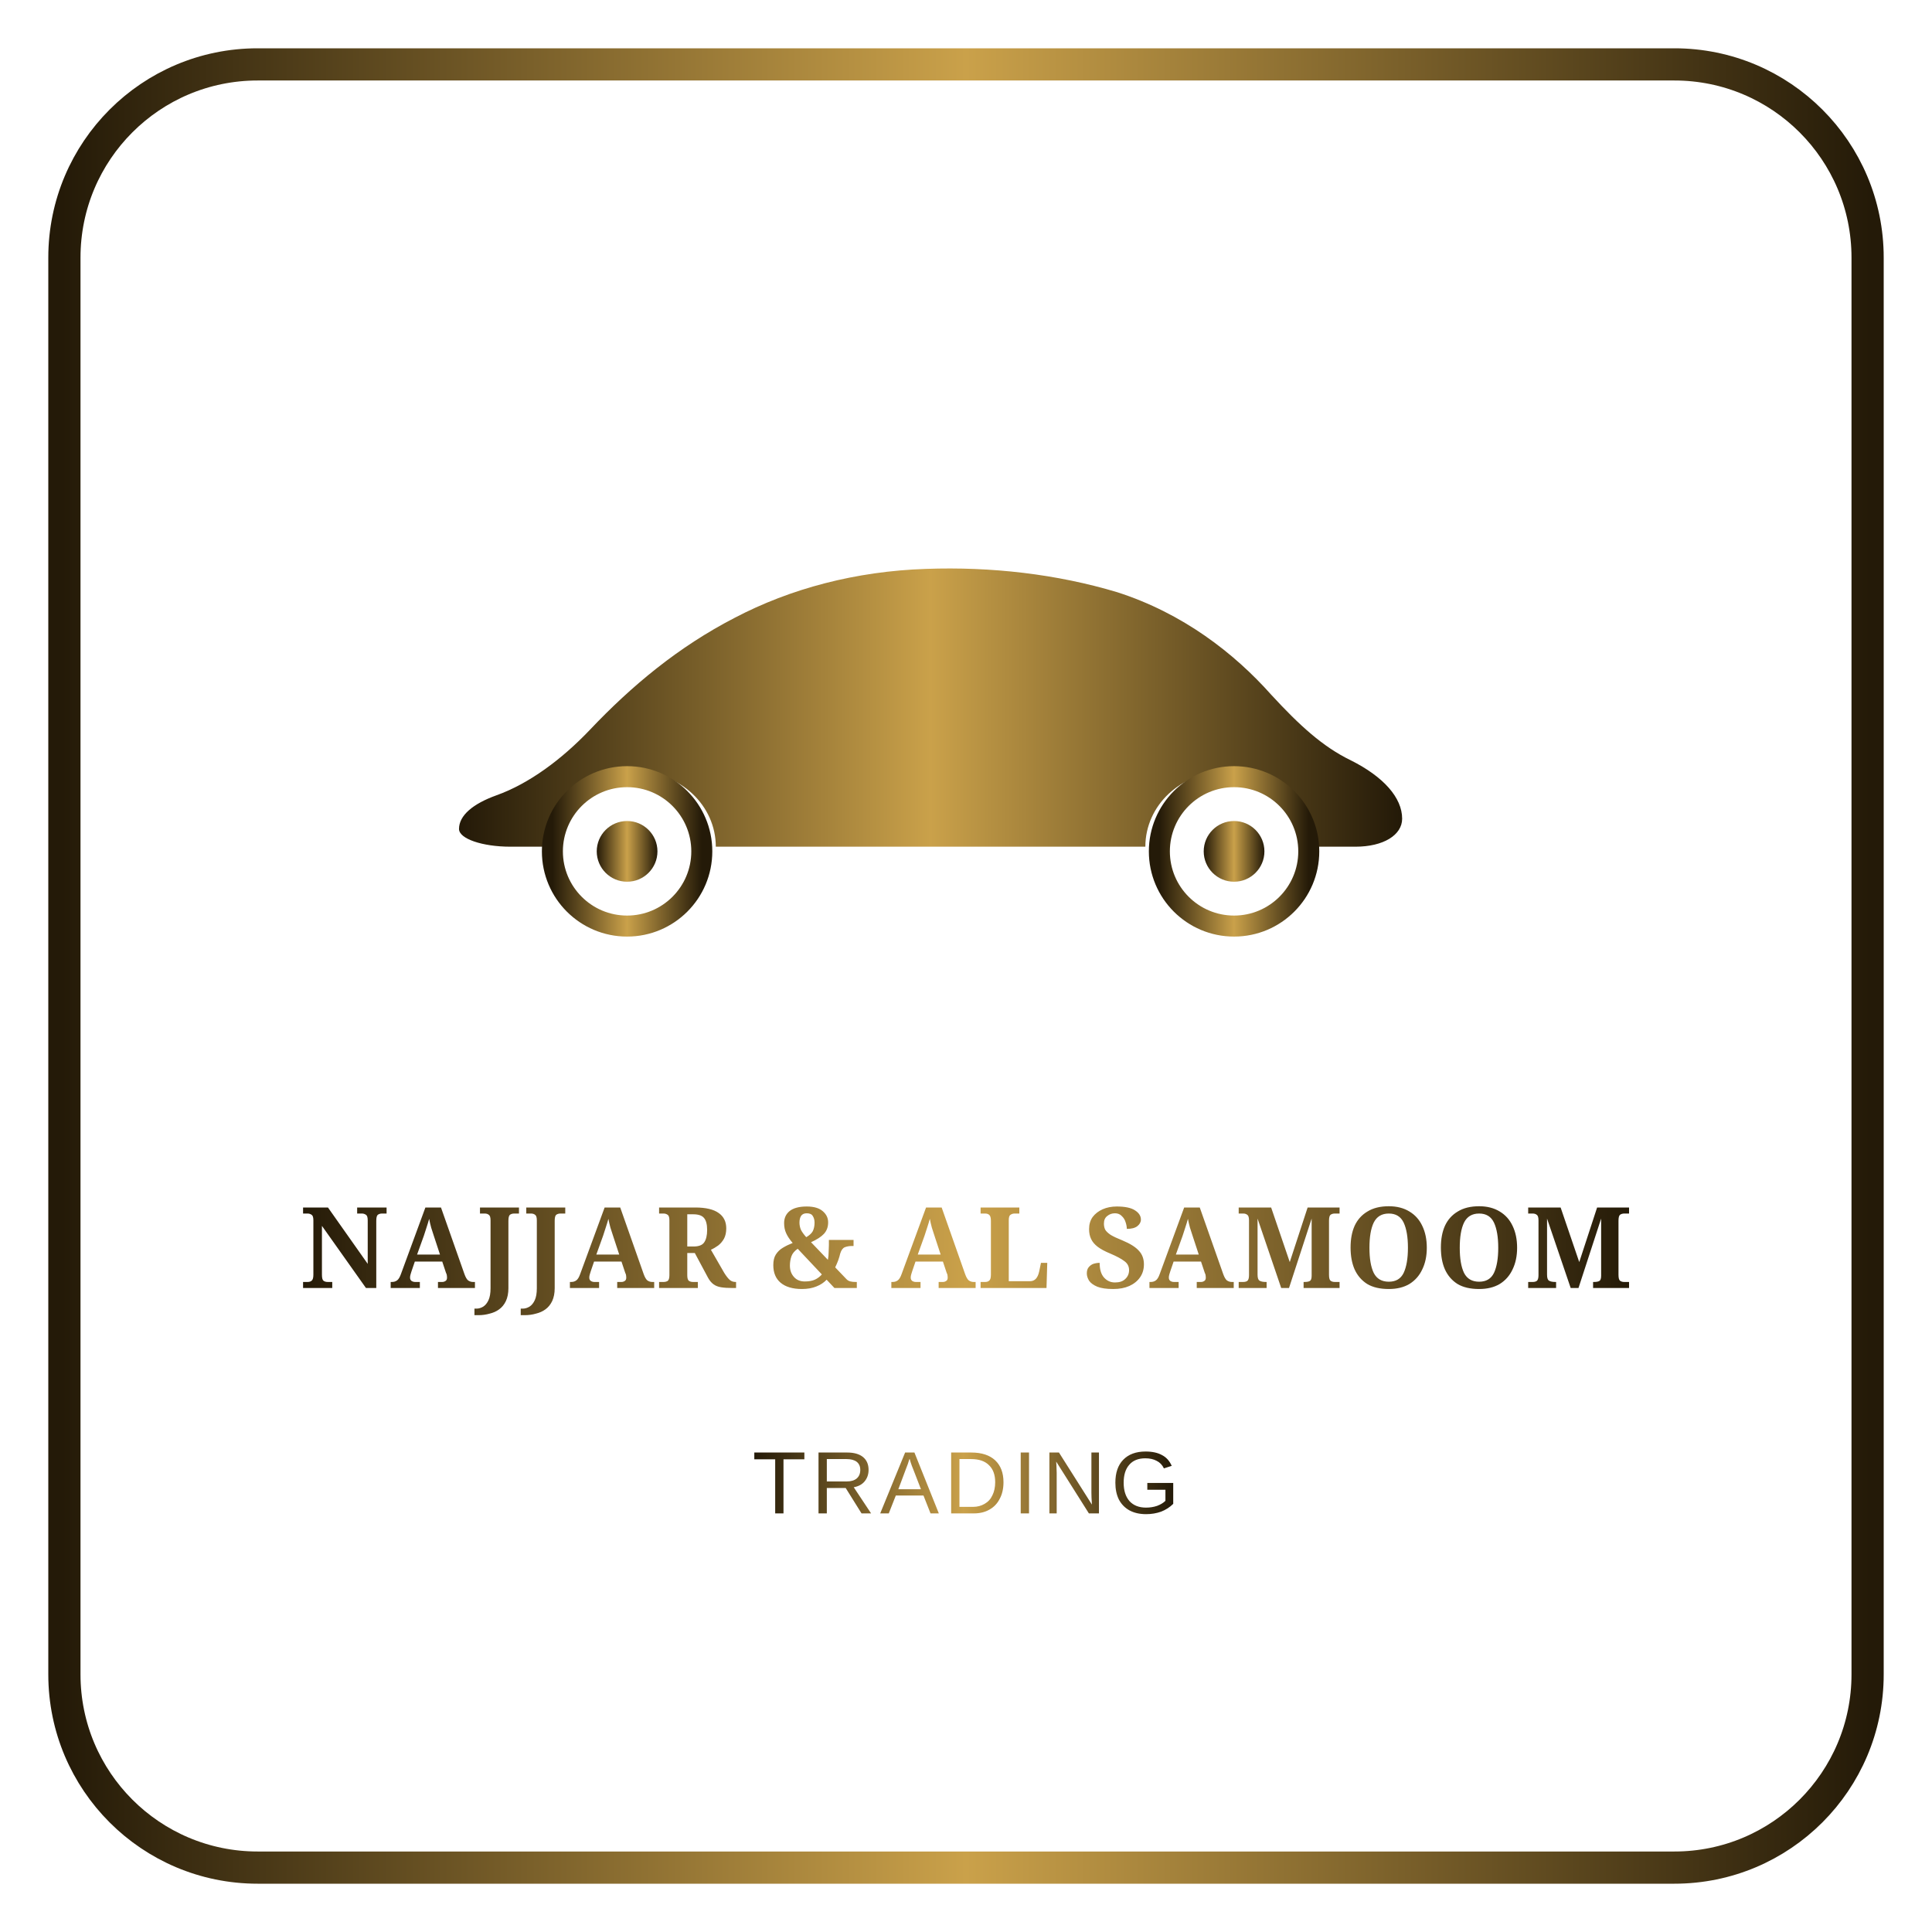
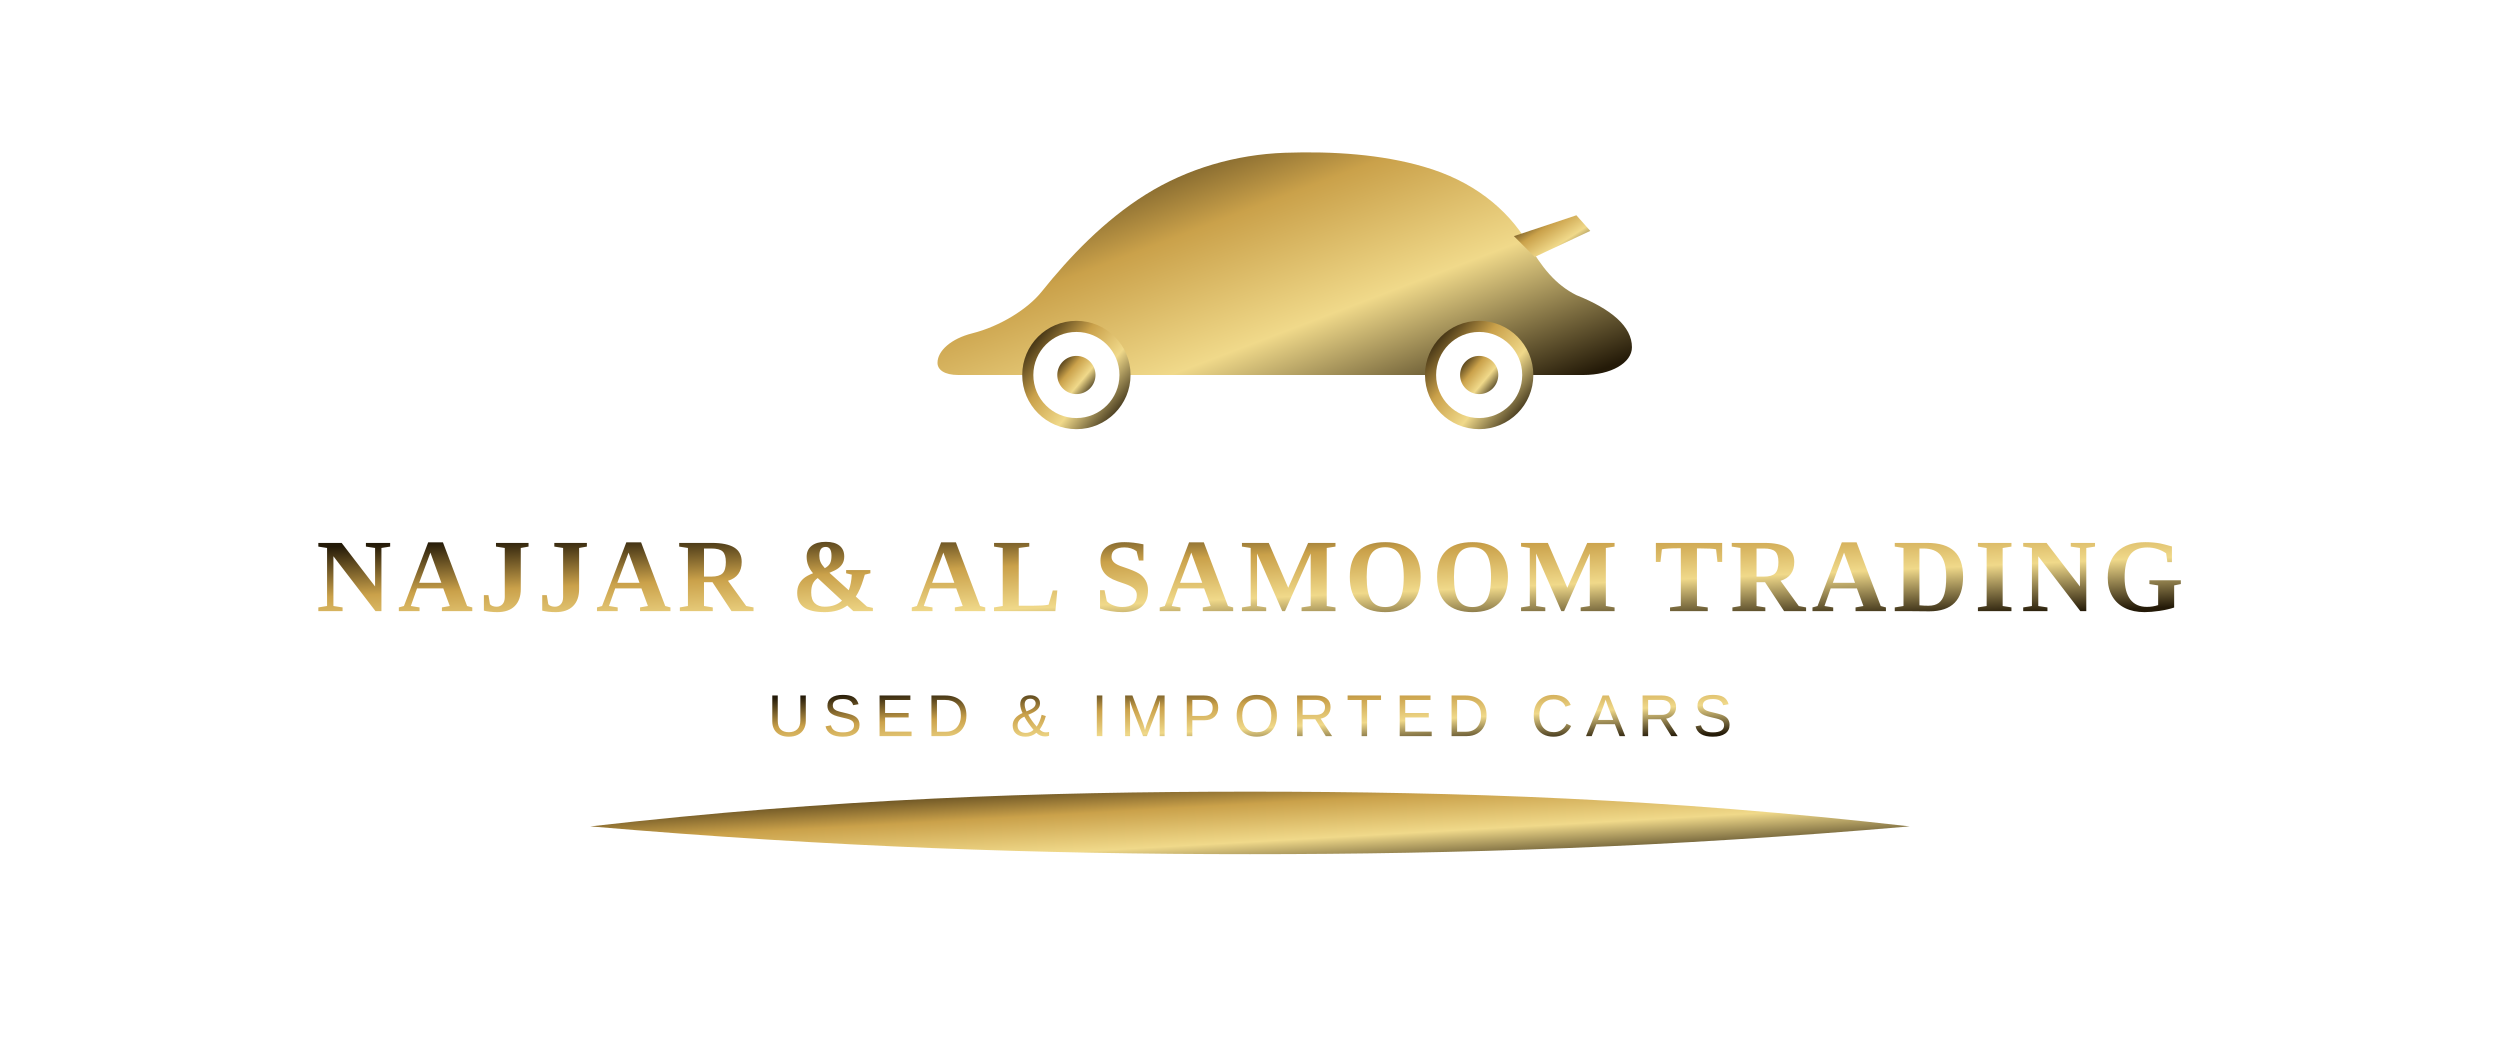
- <svg xmlns="http://www.w3.org/2000/svg" viewBox="0 0 120 120" role="img" aria-label="NAJJAR &amp; AL SAMOOM TRADING">
+ <svg xmlns="http://www.w3.org/2000/svg" viewBox="0 0 720 300" role="img" aria-label="NAJJAR &amp; AL SAMOOM TRADING">
  <defs>
-     <linearGradient id="wg" x1="0%" y1="0%" x2="100%" y2="0%">
+     <linearGradient id="wg" x1="0%" y1="8%" x2="100%" y2="92%">
      <stop offset="0%" stop-color="#241a08" />
-       <stop offset="50%" stop-color="#caa14a" />
+       <stop offset="35%" stop-color="#caa14a" />
+       <stop offset="65%" stop-color="#f0d98a" />
      <stop offset="100%" stop-color="#241a08" />
    </linearGradient>
  </defs>
-   <rect x="4" y="4" width="112" height="112" rx="12" fill="none" stroke="url(#wg)" stroke-width="2" />
-   <g transform="translate(23,32) scale(0.29)">
-     <path fill="url(#wg)" stroke="none" d="M30,71 L40,71 A17,16 0 0 1 74,71 L166,71 A17,16 0 0 1 200,71 L211,71          C217,71 221,68.5 221,65 C221,60.5 217,56 210,52.5 C204,49.6 199,45 193,38.5          C185,29.5 174,21 160,16.5 C147,12.6 133,11 119,11.5 C104,12 90,15.7 78,22          C66,28.2 56,36.5 47,46 C41,52.3 34,57.5 27,60 C22,61.8 19,64.3 19,67.2          C19,69.3 24,71 30,71 Z" />
-     <circle cx="55" cy="72" r="16" fill="none" stroke="url(#wg)" stroke-width="4.5" />
-     <circle cx="55" cy="72" r="6.5" fill="url(#wg)" />
-     <circle cx="185" cy="72" r="16" fill="none" stroke="url(#wg)" stroke-width="4.5" />
-     <circle cx="185" cy="72" r="6.5" fill="url(#wg)" />
+   <g stroke="url(#wg)" stroke-linecap="round" fill="none">
+     <line x1="210" y1="48" x2="268" y2="48" stroke-width="3.4" />
+     <line x1="196" y1="64" x2="266" y2="64" stroke-width="3.4" />
+     <line x1="206" y1="80" x2="260" y2="80" stroke-width="3.4" />
  </g>
-   <text x="60" y="80" text-anchor="middle" fill="url(#wg)" font-family="Georgia,serif" font-size="7" font-weight="700" letter-spacing=".1">NAJJAR &amp; AL SAMOOM</text>
-   <text x="60" y="94" text-anchor="middle" fill="url(#wg)" font-family="Arial,sans-serif" font-size="5.5" letter-spacing=".3">TRADING</text>
+   <g transform="translate(268,34)">
+     <path fill="url(#wg)" d="M8,74 L28,74 A14,13.5 0 0 1 56,74 L144,74 A14,13.5 0 0 1 172,74 L188,74 C196,74 202,70.5 202,66 C202,60 196,55 186,51 C180,48 176,43 172,36 C166,26 156,18 142,14 C130,10.5 116,9.5 102,10 C88,10.5 74,14.5 62,22 C50,29.5 40,40 32,50 C28,55 20,60 12,62 C6,63.5 2,67 2,70.5 C2,72.5 4,74 8,74 Z" />
+     <path fill="url(#wg)" d="M168,34 L186,28 L190,32.5 L174,40 Z" />
+     <circle cx="42" cy="74" r="14" fill="none" stroke="url(#wg)" stroke-width="3.2" />
+     <circle cx="42" cy="74" r="5.5" fill="url(#wg)" />
+     <circle cx="158" cy="74" r="14" fill="none" stroke="url(#wg)" stroke-width="3.2" />
+     <circle cx="158" cy="74" r="5.5" fill="url(#wg)" />
+   </g>
+   <text x="360" y="176" text-anchor="middle" fill="url(#wg)" font-family="Georgia,'Times New Roman',serif" font-size="30" font-weight="700" letter-spacing="1.8">NAJJAR &amp; AL SAMOOM TRADING</text>
+   <text x="360" y="212" text-anchor="middle" fill="url(#wg)" font-family="Arial,Helvetica,sans-serif" font-size="17" letter-spacing="3.6">USED &amp; IMPORTED CARS</text>
+   <path fill="url(#wg)" d="M170,238 C240,230 300,228 360,228 C420,228 480,230 550,238 C480,244 420,246 360,246 C300,246 240,244 170,238 Z" />
</svg>
